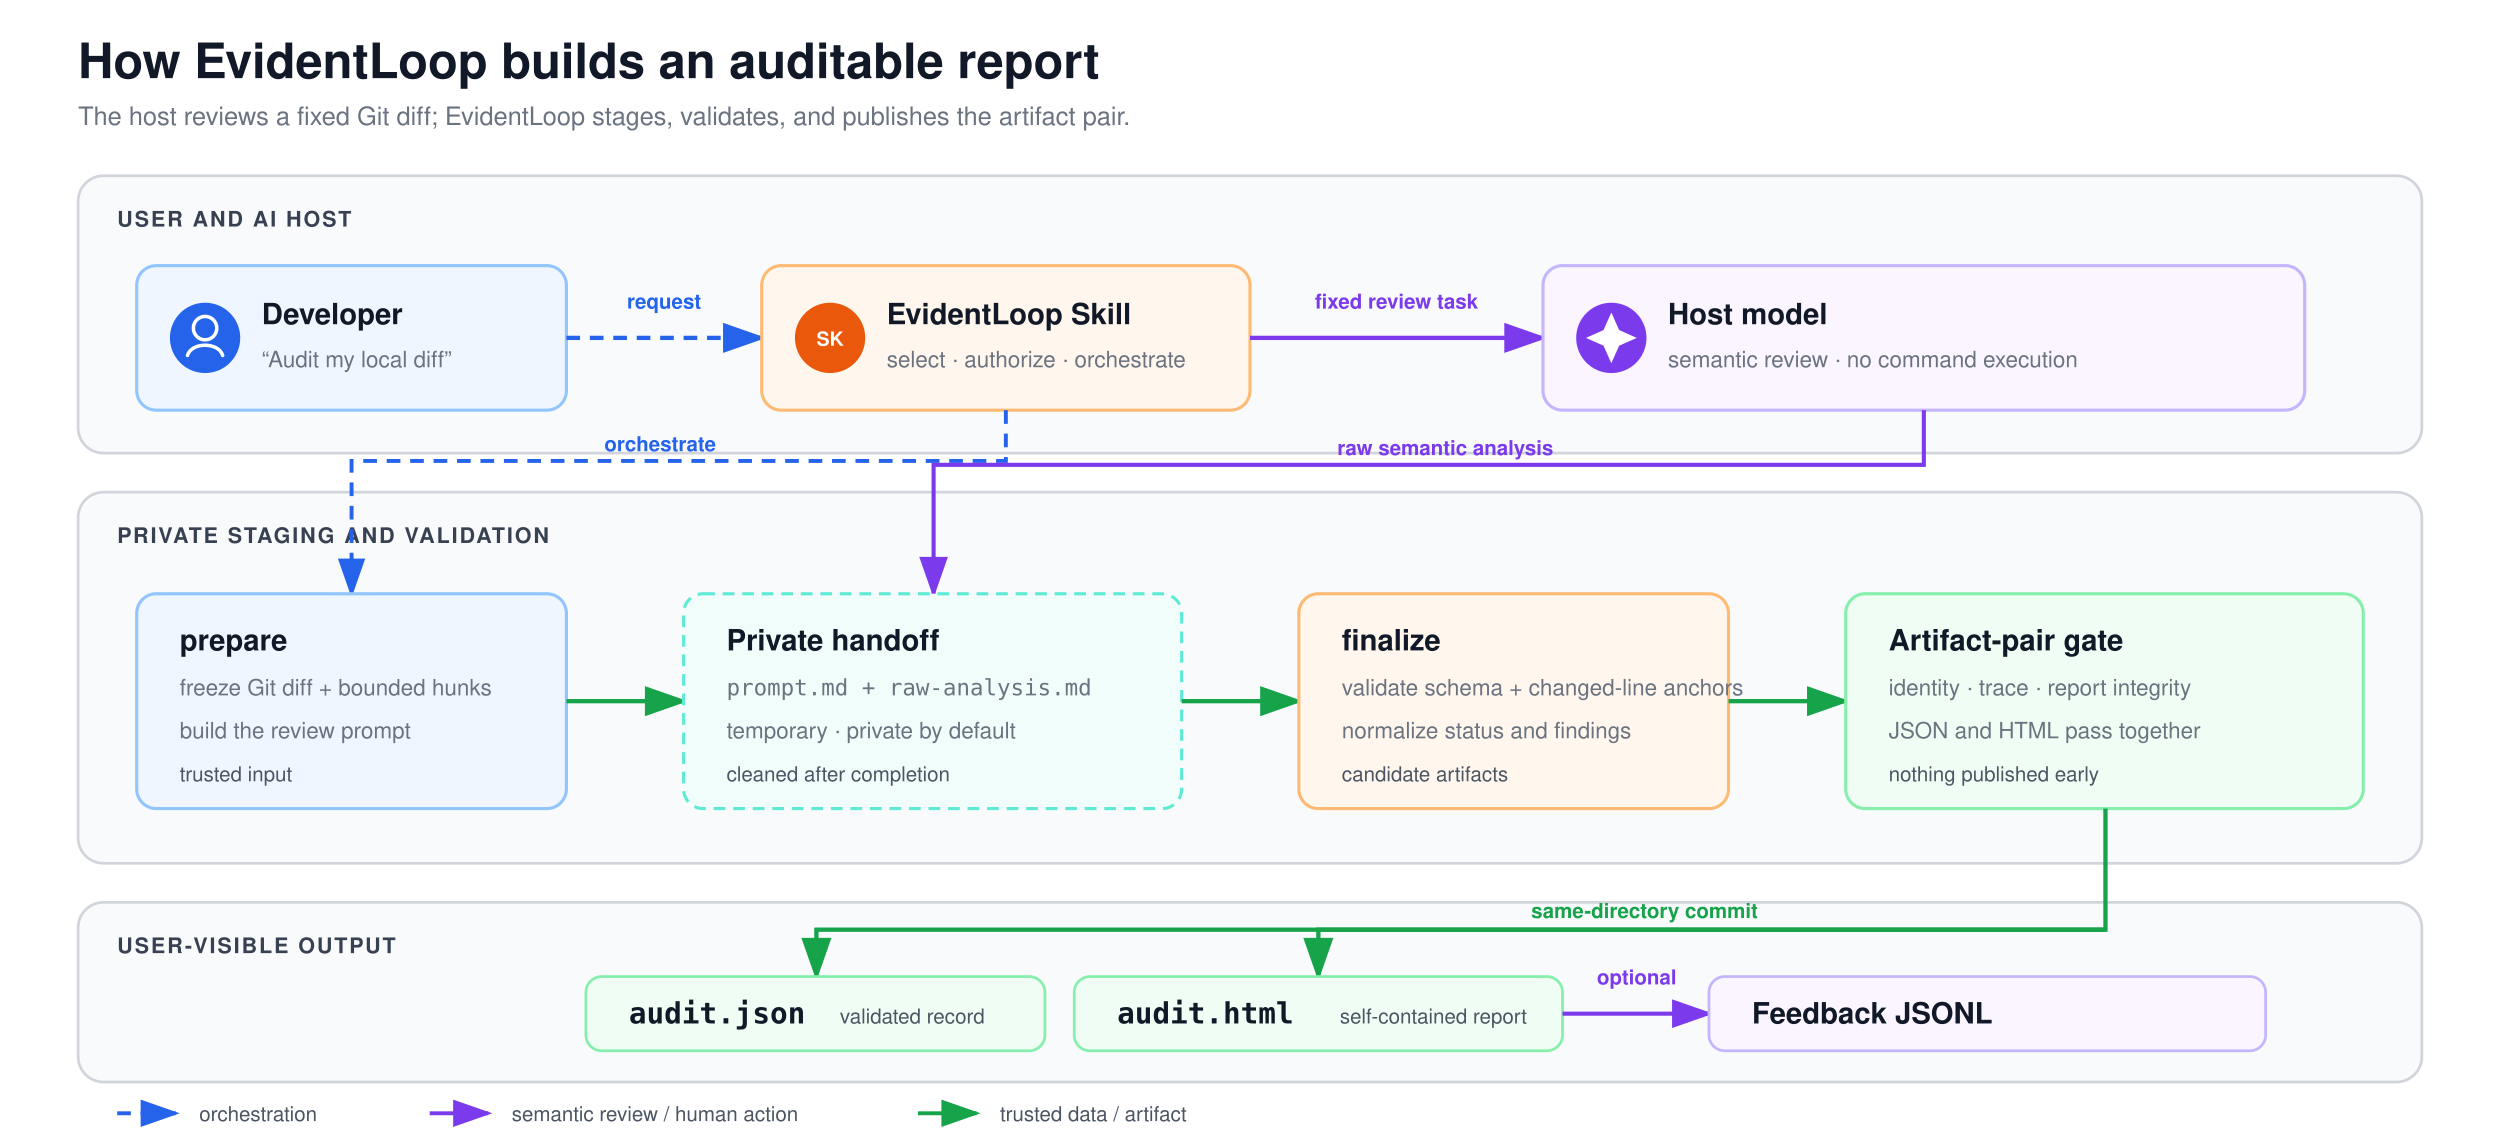
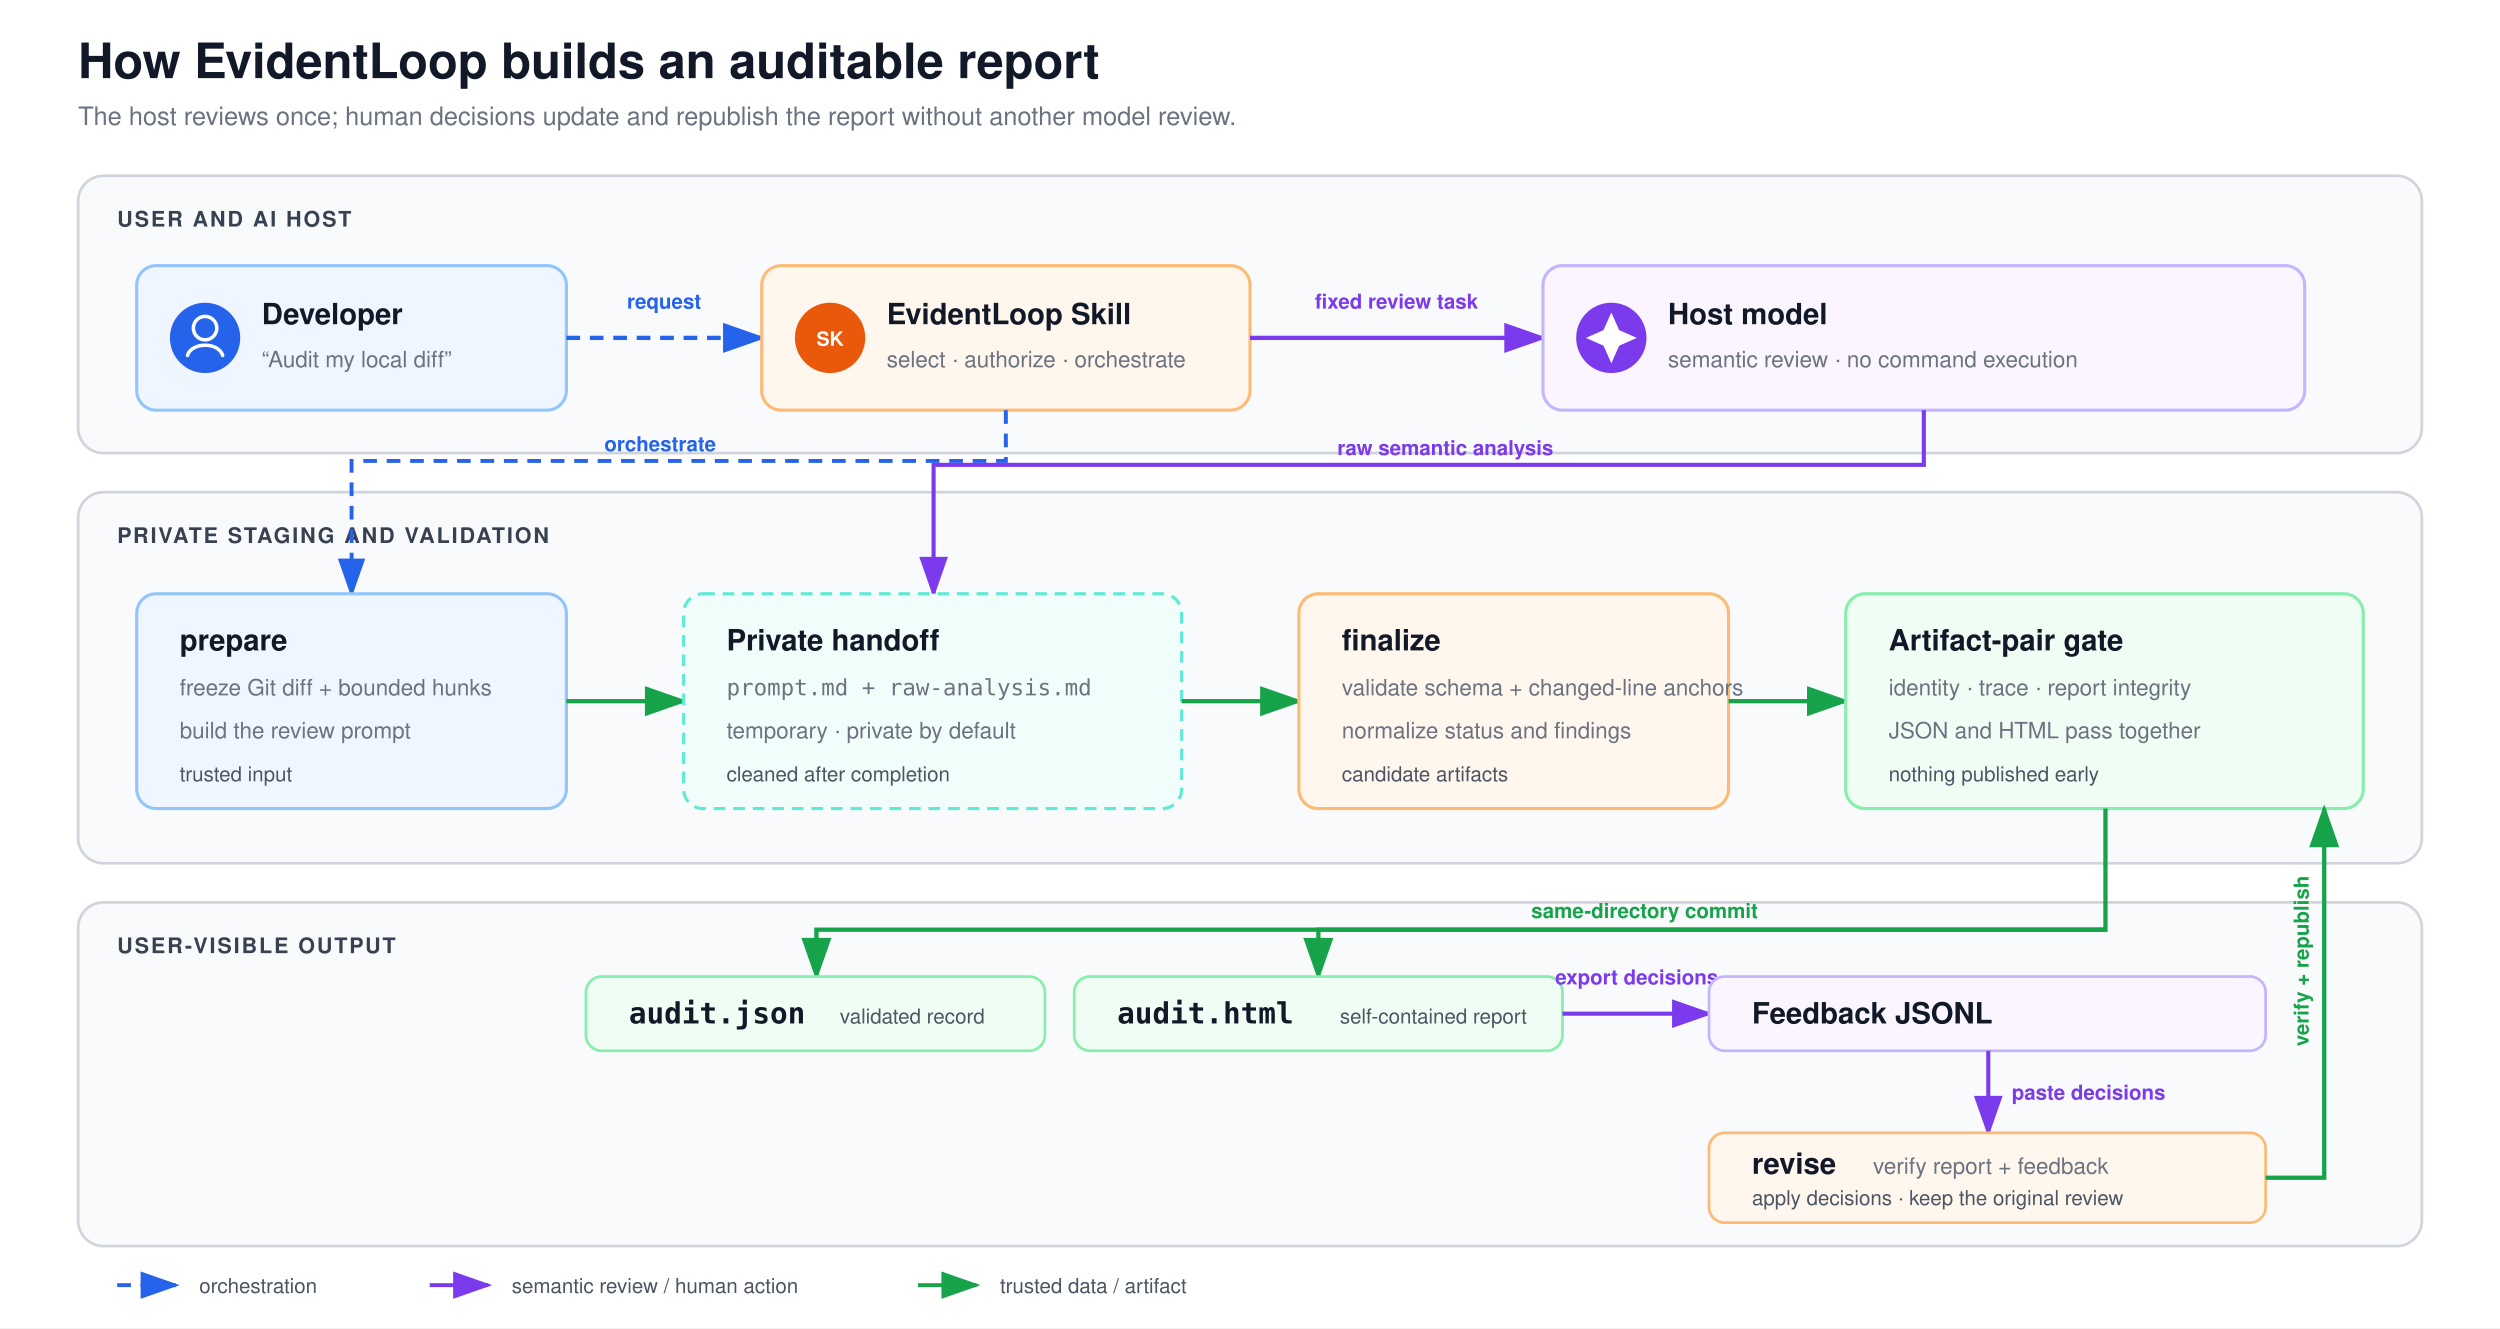
- <svg xmlns="http://www.w3.org/2000/svg" viewBox="0 0 1280 580" width="1280" height="580" role="img" aria-labelledby="title desc">
+ <svg xmlns="http://www.w3.org/2000/svg" viewBox="0 0 1280 680" width="1280" height="680" role="img" aria-labelledby="title desc">
  <style>
    text { font-family: 'Helvetica Neue', Helvetica, Arial, 'PingFang SC', 'Microsoft YaHei', sans-serif; }
    .title { fill: #111827; font-size: 25px; font-weight: 700; }
    .subtitle { fill: #6b7280; font-size: 13px; }
    .lane-title { fill: #374151; font-size: 11px; font-weight: 700; letter-spacing: 0.09em; }
    .node-title { fill: #111827; font-size: 15px; font-weight: 700; }
    .node-sub { fill: #6b7280; font-size: 11.5px; }
    .small { fill: #4b5563; font-size: 10.5px; }
    .arrow-label { font-size: 10.5px; font-weight: 700; }
    .mono { font-family: ui-monospace, SFMono-Regular, Menlo, Consolas, monospace; }
  </style>
  <defs>
    <marker id="blue-arrow" markerWidth="10" markerHeight="7" refX="9" refY="3.5" orient="auto">
      <polygon points="0 0, 10 3.5, 0 7" fill="#2563eb" />
    </marker>
    <marker id="purple-arrow" markerWidth="10" markerHeight="7" refX="9" refY="3.5" orient="auto">
      <polygon points="0 0, 10 3.5, 0 7" fill="#7c3aed" />
    </marker>
    <marker id="green-arrow" markerWidth="10" markerHeight="7" refX="9" refY="3.5" orient="auto">
      <polygon points="0 0, 10 3.5, 0 7" fill="#16a34a" />
    </marker>
  </defs>
-   <rect width="1280" height="580" fill="#ffffff" />
+   <rect width="1280" height="680" fill="#ffffff" />
  <text x="40" y="40" class="title">How EvidentLoop builds an auditable report</text>
-   <text x="40" y="64" class="subtitle">The host reviews a fixed Git diff; EvidentLoop stages, validates, and publishes the artifact pair.</text>
+   <text x="40" y="64" class="subtitle">The host reviews once; human decisions update and republish the report without another model review.</text>
  <rect x="40" y="90" width="1200" height="142" rx="13" fill="#f8fafc" stroke="#d1d5db" stroke-width="1.4" />
  <text x="60" y="116" class="lane-title">USER AND AI HOST</text>
  <g>
    <rect x="70" y="136" width="220" height="74" rx="10" fill="#eff6ff" stroke="#93c5fd" stroke-width="1.6" />
    <circle cx="105" cy="173" r="18" fill="#2563eb" />
    <circle cx="105" cy="168" r="6" fill="none" stroke="#ffffff" stroke-width="1.8" />
    <path d="M 96 182 C 98 175, 112 175, 114 182" fill="none" stroke="#ffffff" stroke-width="1.8" stroke-linecap="round" />
    <text x="134" y="166" class="node-title">Developer</text>
    <text x="134" y="188" class="node-sub">“Audit my local diff”</text>
  </g>
  <path d="M 290 173 L 390 173" fill="none" stroke="#2563eb" stroke-width="2.2" stroke-dasharray="7 5" marker-end="url(#blue-arrow)" />
  <text x="340" y="158" text-anchor="middle" class="arrow-label" fill="#2563eb">request</text>
  <g>
    <rect x="390" y="136" width="250" height="74" rx="10" fill="#fff7ed" stroke="#fdba74" stroke-width="1.6" />
    <circle cx="425" cy="173" r="18" fill="#ea580c" />
    <text x="425" y="177" text-anchor="middle" fill="#ffffff" font-size="10" font-weight="700">SK</text>
    <text x="454" y="166" class="node-title">EvidentLoop Skill</text>
    <text x="454" y="188" class="node-sub">select · authorize · orchestrate</text>
  </g>
  <path d="M 640 173 L 790 173" fill="none" stroke="#7c3aed" stroke-width="2.2" marker-end="url(#purple-arrow)" />
  <text x="715" y="158" text-anchor="middle" class="arrow-label" fill="#7c3aed">fixed review task</text>
  <g>
    <rect x="790" y="136" width="390" height="74" rx="10" fill="#faf5ff" stroke="#c4b5fd" stroke-width="1.6" />
    <circle cx="825" cy="173" r="18" fill="#7c3aed" />
    <path d="M 825 160 L 829 169 L 838 173 L 829 177 L 825 186 L 821 177 L 812 173 L 821 169 Z" fill="#ffffff" />
    <text x="854" y="166" class="node-title">Host model</text>
    <text x="854" y="188" class="node-sub">semantic review · no command execution</text>
  </g>
  <rect x="40" y="252" width="1200" height="190" rx="13" fill="#f8fafc" stroke="#d1d5db" stroke-width="1.4" />
  <text x="60" y="278" class="lane-title">PRIVATE STAGING AND VALIDATION</text>
  <path d="M 515 210 L 515 236 L 180 236 L 180 304" fill="none" stroke="#2563eb" stroke-width="2" stroke-dasharray="7 5" marker-end="url(#blue-arrow)" />
  <text x="338" y="231" text-anchor="middle" class="arrow-label" fill="#2563eb">orchestrate</text>
  <path d="M 985 210 L 985 238 L 478 238 L 478 304" fill="none" stroke="#7c3aed" stroke-width="2.1" marker-end="url(#purple-arrow)" />
  <text x="740" y="233" text-anchor="middle" class="arrow-label" fill="#7c3aed">raw semantic analysis</text>
  <g>
    <rect x="70" y="304" width="220" height="110" rx="10" fill="#eff6ff" stroke="#93c5fd" stroke-width="1.6" />
    <text x="92" y="333" class="node-title">prepare</text>
    <text x="92" y="356" class="node-sub">freeze Git diff + bounded hunks</text>
    <text x="92" y="378" class="node-sub">build the review prompt</text>
    <text x="92" y="400" class="small">trusted input</text>
  </g>
  <path d="M 290 359 L 350 359" fill="none" stroke="#16a34a" stroke-width="2.2" marker-end="url(#green-arrow)" />
  <g>
    <rect x="350" y="304" width="255" height="110" rx="10" fill="#f0fdfa" stroke="#5eead4" stroke-width="1.6" stroke-dasharray="6 4" />
    <text x="372" y="333" class="node-title">Private handoff</text>
    <text x="372" y="356" class="node-sub mono">prompt.md + raw-analysis.md</text>
    <text x="372" y="378" class="node-sub">temporary · private by default</text>
    <text x="372" y="400" class="small">cleaned after completion</text>
  </g>
  <path d="M 605 359 L 665 359" fill="none" stroke="#16a34a" stroke-width="2.2" marker-end="url(#green-arrow)" />
  <g>
    <rect x="665" y="304" width="220" height="110" rx="10" fill="#fff7ed" stroke="#fdba74" stroke-width="1.6" />
    <text x="687" y="333" class="node-title">finalize</text>
    <text x="687" y="356" class="node-sub">validate schema + changed-line anchors</text>
    <text x="687" y="378" class="node-sub">normalize status and findings</text>
    <text x="687" y="400" class="small">candidate artifacts</text>
  </g>
  <path d="M 885 359 L 945 359" fill="none" stroke="#16a34a" stroke-width="2.2" marker-end="url(#green-arrow)" />
  <g>
    <rect x="945" y="304" width="265" height="110" rx="10" fill="#f0fdf4" stroke="#86efac" stroke-width="1.6" />
    <text x="967" y="333" class="node-title">Artifact-pair gate</text>
    <text x="967" y="356" class="node-sub">identity · trace · report integrity</text>
    <text x="967" y="378" class="node-sub">JSON and HTML pass together</text>
    <text x="967" y="400" class="small">nothing published early</text>
  </g>
-   <rect x="40" y="462" width="1200" height="92" rx="13" fill="#f8fafc" stroke="#d1d5db" stroke-width="1.4" />
+   <rect x="40" y="462" width="1200" height="176" rx="13" fill="#f8fafc" stroke="#d1d5db" stroke-width="1.4" />
  <text x="60" y="488" class="lane-title">USER-VISIBLE OUTPUT</text>
  <path d="M 1078 414 L 1078 476 L 418 476 L 418 500" fill="none" stroke="#16a34a" stroke-width="2.2" marker-end="url(#green-arrow)" />
  <path d="M 1078 476 L 675 476 L 675 500" fill="none" stroke="#16a34a" stroke-width="2.2" marker-end="url(#green-arrow)" />
  <text x="842" y="470" text-anchor="middle" class="arrow-label" fill="#16a34a">same-directory commit</text>
  <g>
    <rect x="300" y="500" width="235" height="38" rx="8" fill="#f0fdf4" stroke="#86efac" stroke-width="1.4" />
    <text x="322" y="524" class="node-title mono">audit.json</text>
    <text x="430" y="524" class="small">validated record</text>
  </g>
  <g>
    <rect x="550" y="500" width="250" height="38" rx="8" fill="#f0fdf4" stroke="#86efac" stroke-width="1.4" />
    <text x="572" y="524" class="node-title mono">audit.html</text>
    <text x="686" y="524" class="small">self-contained report</text>
  </g>
  <path d="M 800 519 L 875 519" fill="none" stroke="#7c3aed" stroke-width="2.1" marker-end="url(#purple-arrow)" />
-   <text x="838" y="504" text-anchor="middle" class="arrow-label" fill="#7c3aed">optional</text>
+   <text x="838" y="504" text-anchor="middle" class="arrow-label" fill="#7c3aed">export decisions</text>
  <g>
    <rect x="875" y="500" width="285" height="38" rx="8" fill="#faf5ff" stroke="#c4b5fd" stroke-width="1.4" />
    <text x="897" y="524" class="node-title">Feedback JSONL</text>
  </g>
-   <line x1="60" y1="570" x2="90" y2="570" stroke="#2563eb" stroke-width="2" stroke-dasharray="7 5" marker-end="url(#blue-arrow)" />
-   <text x="102" y="574" class="small">orchestration</text>
-   <line x1="220" y1="570" x2="250" y2="570" stroke="#7c3aed" stroke-width="2" marker-end="url(#purple-arrow)" />
-   <text x="262" y="574" class="small">semantic review / human action</text>
-   <line x1="470" y1="570" x2="500" y2="570" stroke="#16a34a" stroke-width="2" marker-end="url(#green-arrow)" />
-   <text x="512" y="574" class="small">trusted data / artifact</text>
+   <path d="M 1018 538 L 1018 580" fill="none" stroke="#7c3aed" stroke-width="2.1" marker-end="url(#purple-arrow)" />
+   <text x="1030" y="563" class="arrow-label" fill="#7c3aed">paste decisions</text>
+   <g>
+     <rect x="875" y="580" width="285" height="46" rx="8" fill="#fff7ed" stroke="#fdba74" stroke-width="1.4" />
+     <text x="897" y="601" class="node-title">revise</text>
+     <text x="959" y="601" class="node-sub">verify report + feedback</text>
+     <text x="897" y="617" class="small">apply decisions · keep the original review</text>
+   </g>
+   <path d="M 1160 603 L 1190 603 L 1190 414" fill="none" stroke="#16a34a" stroke-width="2.2" marker-end="url(#green-arrow)" />
+   <text x="1182" y="492" text-anchor="middle" class="arrow-label" fill="#16a34a" transform="rotate(-90 1182 492)">verify + republish</text>
+   <line x1="60" y1="658" x2="90" y2="658" stroke="#2563eb" stroke-width="2" stroke-dasharray="7 5" marker-end="url(#blue-arrow)" />
+   <text x="102" y="662" class="small">orchestration</text>
+   <line x1="220" y1="658" x2="250" y2="658" stroke="#7c3aed" stroke-width="2" marker-end="url(#purple-arrow)" />
+   <text x="262" y="662" class="small">semantic review / human action</text>
+   <line x1="470" y1="658" x2="500" y2="658" stroke="#16a34a" stroke-width="2" marker-end="url(#green-arrow)" />
+   <text x="512" y="662" class="small">trusted data / artifact</text>
</svg>
